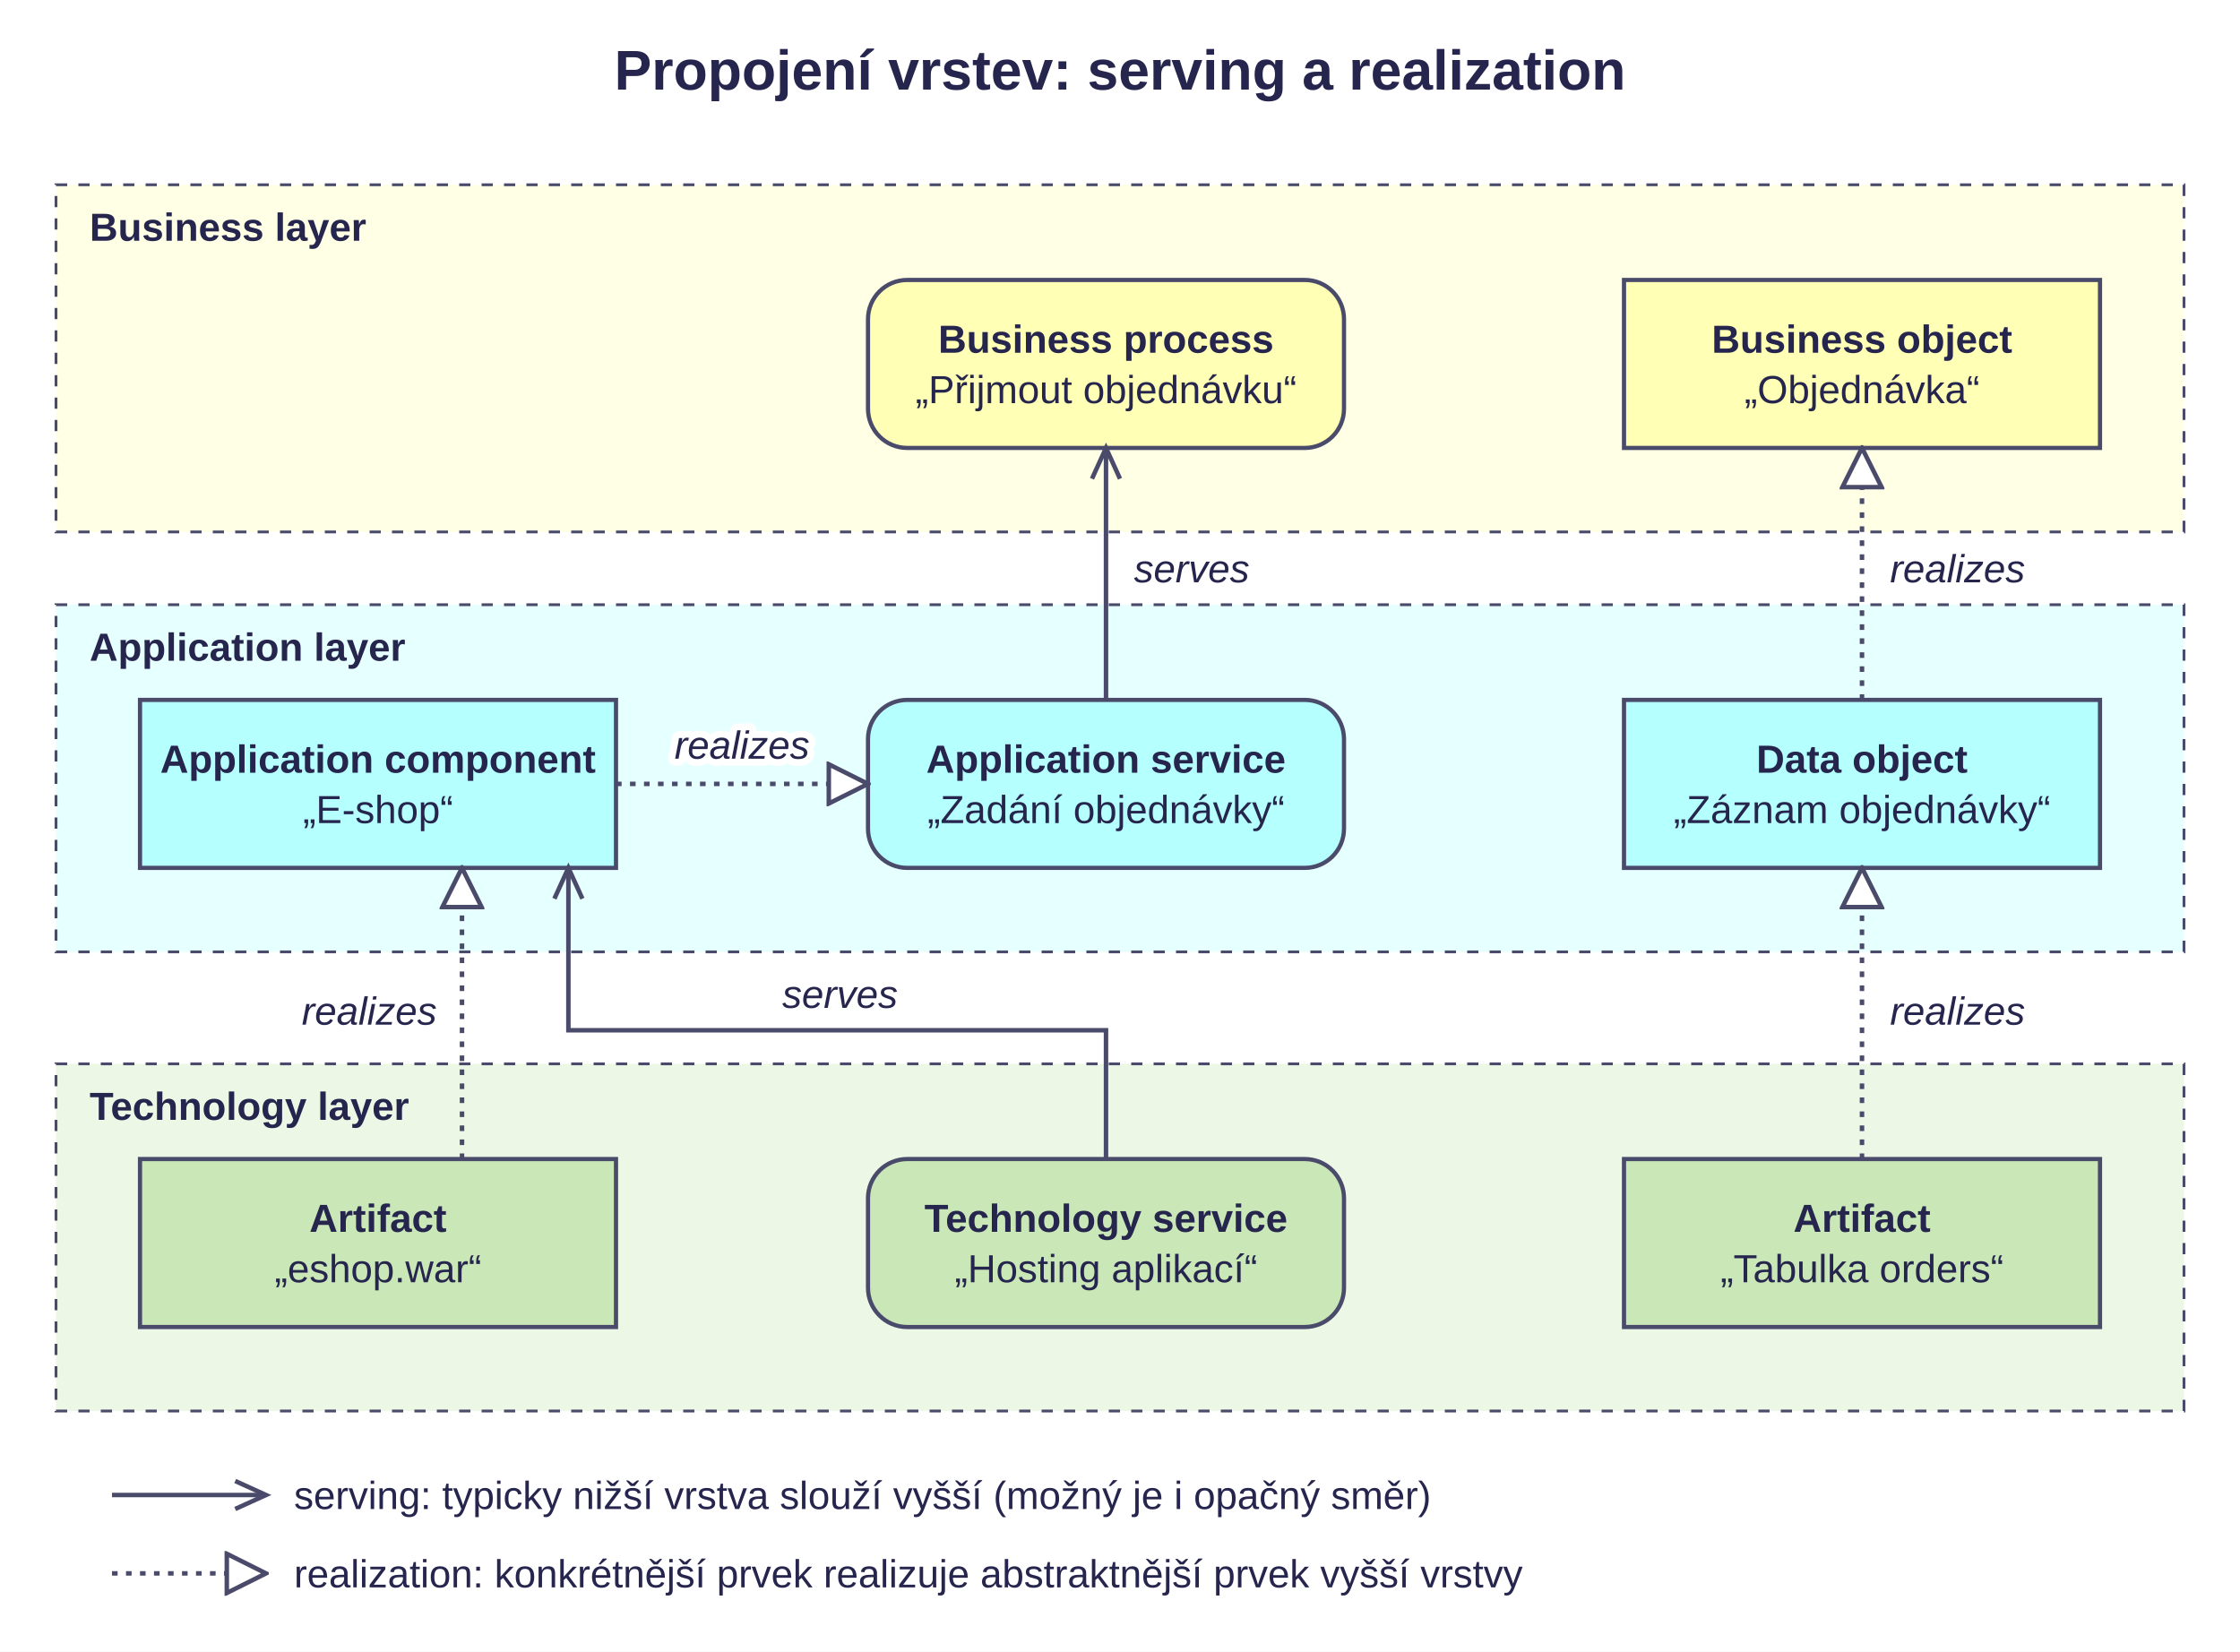
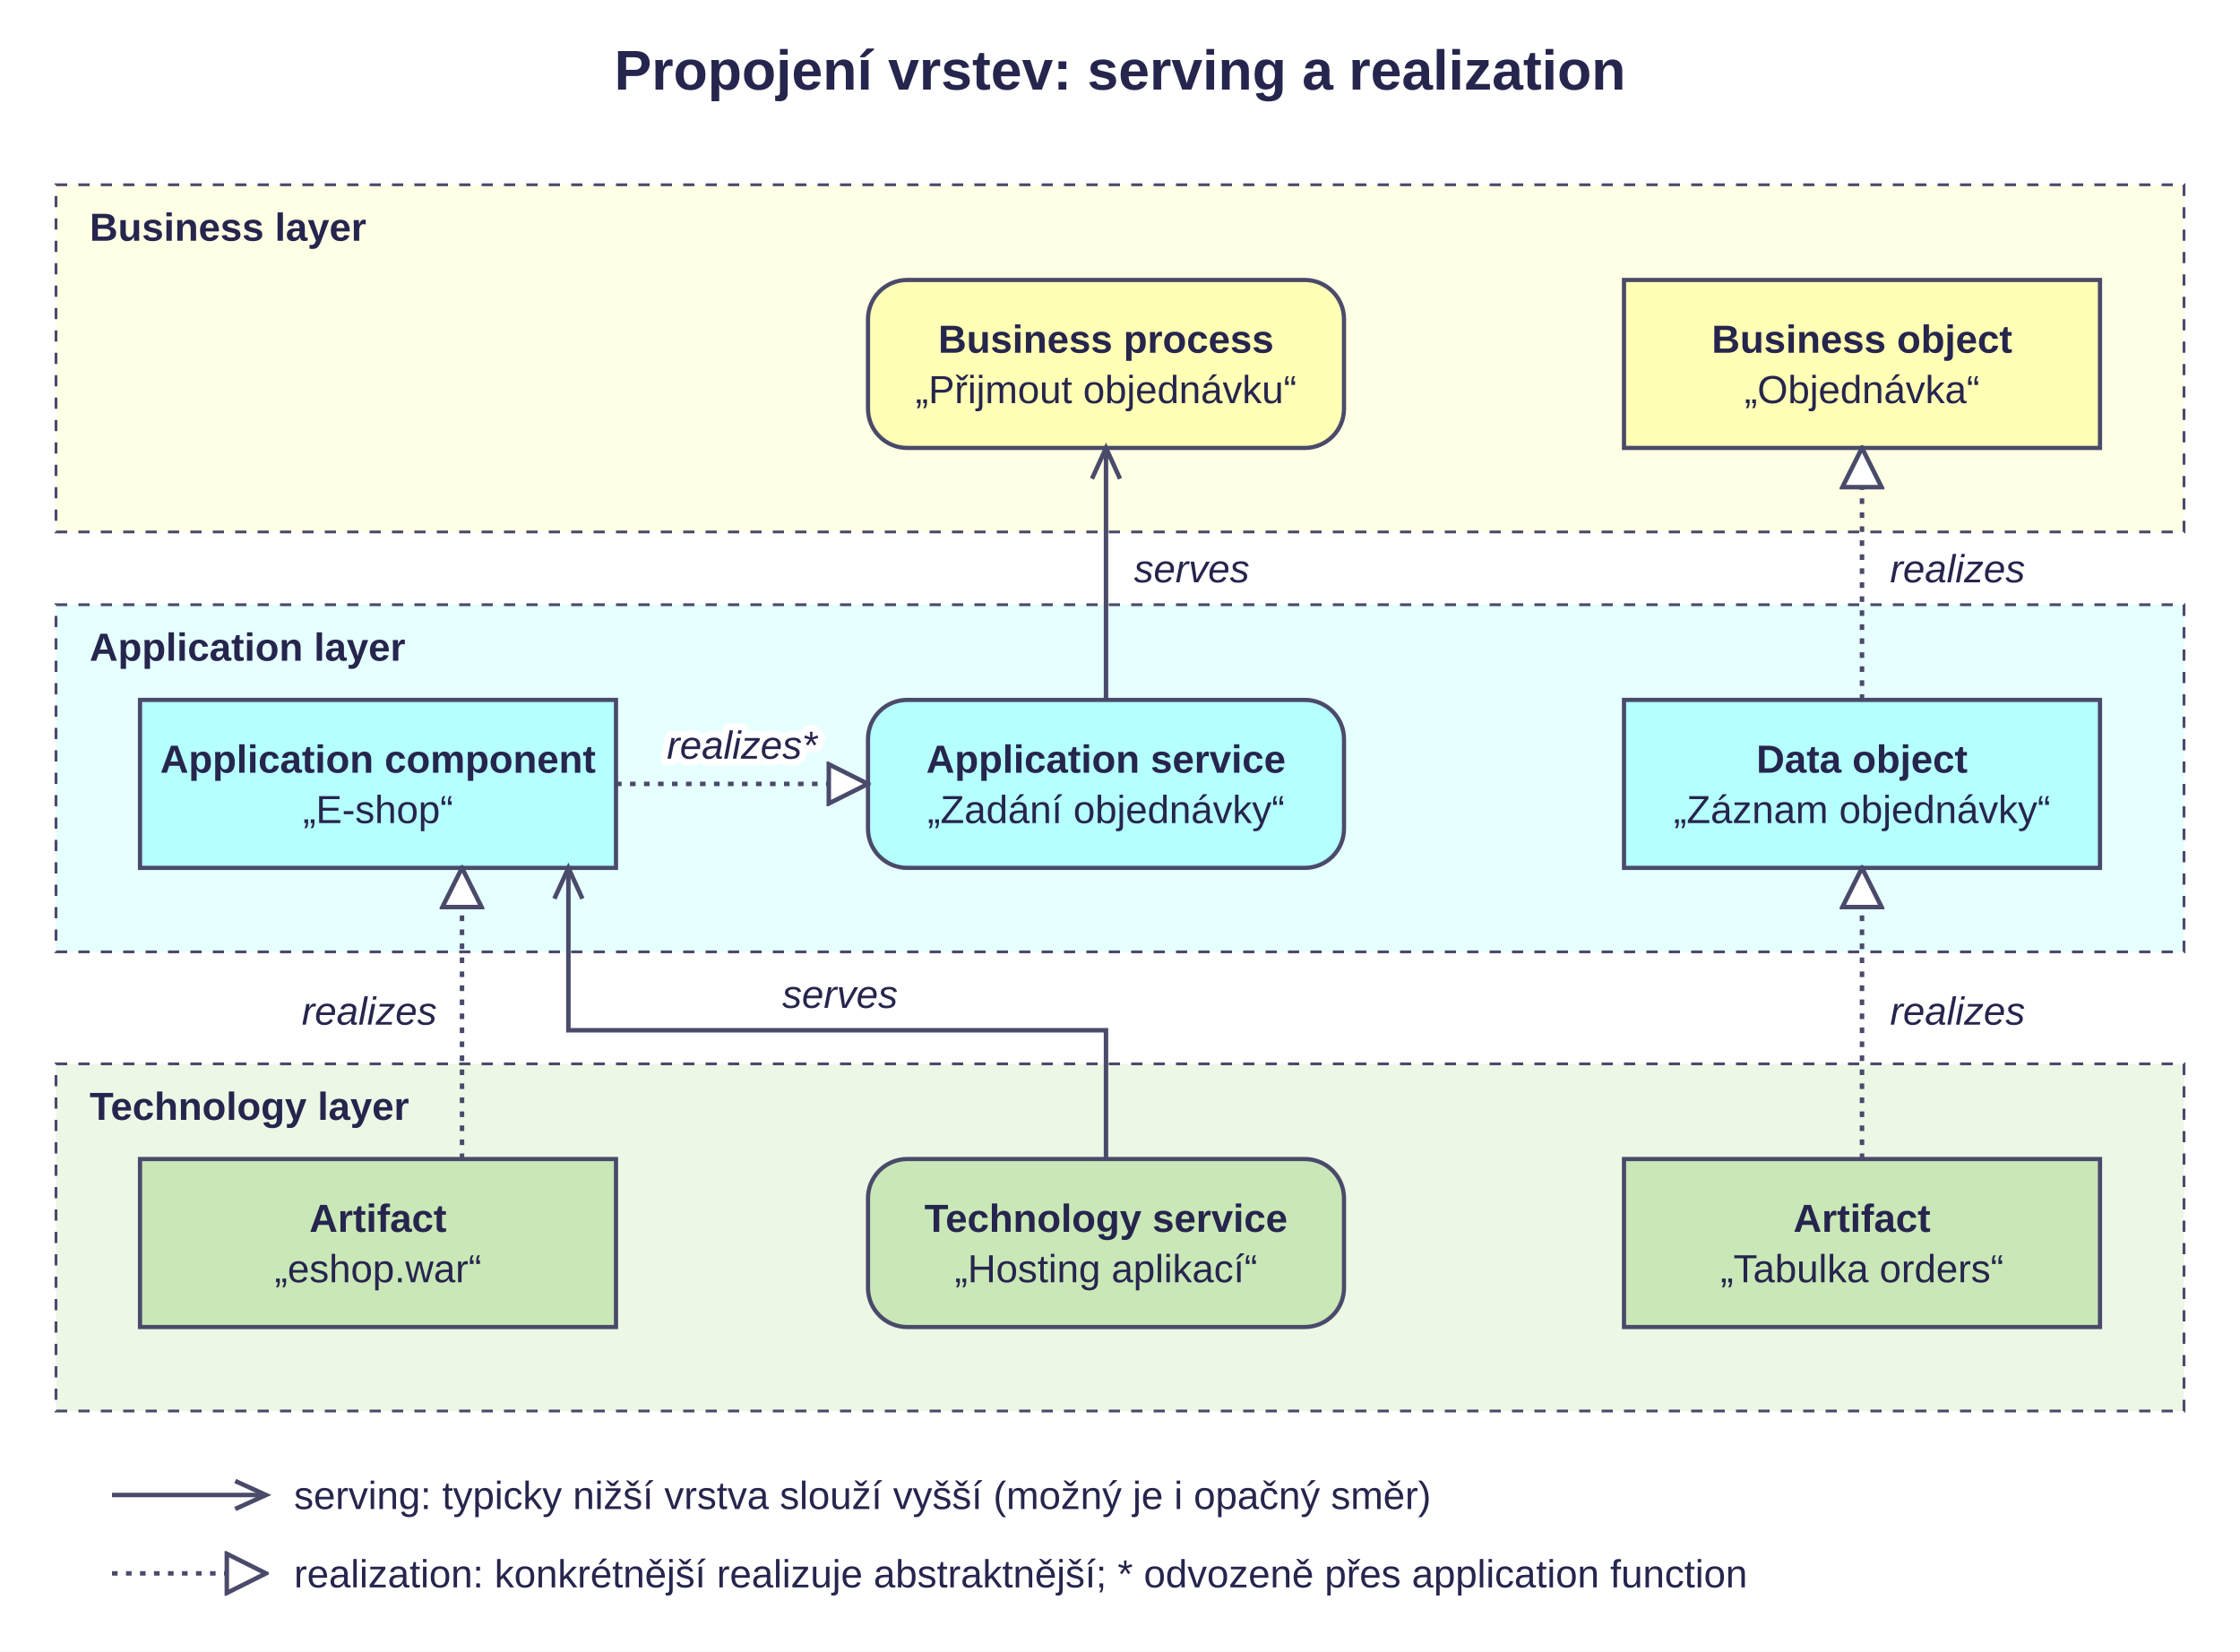
<svg xmlns="http://www.w3.org/2000/svg" viewBox="0 0 800 590">
  <defs>
    <marker id="arrF" markerUnits="userSpaceOnUse" markerWidth="12" markerHeight="10" refX="12" refY="5" orient="auto">
      <path d="M0,0 L12,5 L0,10 z" fill="#4a4a6a" />
    </marker>
    <marker id="arrO" markerUnits="userSpaceOnUse" markerWidth="14" markerHeight="12" refX="12" refY="6" orient="auto">
      <path d="M1,1 L12,6 L1,11" fill="none" stroke="#4a4a6a" stroke-width="1.6" />
    </marker>
    <marker id="arrS" markerUnits="userSpaceOnUse" markerWidth="11" markerHeight="10" refX="9" refY="5" orient="auto">
      <path d="M1,1 L9,5 L1,9" fill="none" stroke="#4a4a6a" stroke-width="1.4" />
    </marker>
    <marker id="triH" markerUnits="userSpaceOnUse" markerWidth="16" markerHeight="16" refX="15" refY="8" orient="auto">
      <path d="M1,1 L15,8 L1,15 z" fill="#ffffff" stroke="#4a4a6a" stroke-width="1.6" />
    </marker>
    <marker id="diaF" markerUnits="userSpaceOnUse" markerWidth="18" markerHeight="12" refX="1" refY="6" orient="auto">
      <path d="M1,6 L9,1 L17,6 L9,11 z" fill="#4a4a6a" stroke="#4a4a6a" stroke-width="1" />
    </marker>
    <marker id="diaH" markerUnits="userSpaceOnUse" markerWidth="18" markerHeight="12" refX="1" refY="6" orient="auto">
      <path d="M1,6 L9,1 L17,6 L9,11 z" fill="#ffffff" stroke="#4a4a6a" stroke-width="1.6" />
    </marker>
    <marker id="dot" markerUnits="userSpaceOnUse" markerWidth="10" markerHeight="10" refX="1" refY="5" orient="auto">
      <circle cx="5" cy="5" r="4" fill="#4a4a6a" />
    </marker>
    <marker id="arrFA" markerUnits="userSpaceOnUse" markerWidth="12" markerHeight="10" refX="12" refY="5" orient="auto">
      <path d="M0,0 L12,5 L0,10 z" fill="#b3264a" />
    </marker>
    <marker id="arrOA" markerUnits="userSpaceOnUse" markerWidth="14" markerHeight="12" refX="12" refY="6" orient="auto">
      <path d="M1,1 L12,6 L1,11" fill="none" stroke="#b3264a" stroke-width="1.6" />
    </marker>
    <marker id="arrSA" markerUnits="userSpaceOnUse" markerWidth="11" markerHeight="10" refX="9" refY="5" orient="auto">
      <path d="M1,1 L9,5 L1,9" fill="none" stroke="#b3264a" stroke-width="1.4" />
    </marker>
    <marker id="triHA" markerUnits="userSpaceOnUse" markerWidth="16" markerHeight="16" refX="15" refY="8" orient="auto">
      <path d="M1,1 L15,8 L1,15 z" fill="#ffffff" stroke="#b3264a" stroke-width="1.6" />
    </marker>
    <marker id="diaFA" markerUnits="userSpaceOnUse" markerWidth="18" markerHeight="12" refX="1" refY="6" orient="auto">
      <path d="M1,6 L9,1 L17,6 L9,11 z" fill="#b3264a" stroke="#b3264a" stroke-width="1" />
    </marker>
    <marker id="diaHA" markerUnits="userSpaceOnUse" markerWidth="18" markerHeight="12" refX="1" refY="6" orient="auto">
      <path d="M1,6 L9,1 L17,6 L9,11 z" fill="#ffffff" stroke="#b3264a" stroke-width="1.6" />
    </marker>
    <marker id="dotA" markerUnits="userSpaceOnUse" markerWidth="10" markerHeight="10" refX="1" refY="5" orient="auto">
      <circle cx="5" cy="5" r="4" fill="#b3264a" />
    </marker>
  </defs>
  <rect x="0" y="0" width="800" height="590" fill="#ffffff" />
  <text x="400" y="32" font-family="Arial, Helvetica, sans-serif" font-size="20" text-anchor="middle" fill="#26254d" font-weight="bold">Propojení vrstev: serving a realization</text>
  <rect x="20" y="66" width="760" height="124" fill="#FFFFE6" stroke="#4a4a6a" stroke-width="1" stroke-dasharray="4 4" />
  <text x="32" y="86" font-family="Arial, Helvetica, sans-serif" font-size="14" text-anchor="start" fill="#26254d" font-weight="bold">Business layer</text>
  <rect x="20" y="216" width="760" height="124" fill="#E6FFFF" stroke="#4a4a6a" stroke-width="1" stroke-dasharray="4 4" />
  <text x="32" y="236" font-family="Arial, Helvetica, sans-serif" font-size="14" text-anchor="start" fill="#26254d" font-weight="bold">Application layer</text>
  <rect x="20" y="380" width="760" height="124" fill="#EDF7E6" stroke="#4a4a6a" stroke-width="1" stroke-dasharray="4 4" />
  <text x="32" y="400" font-family="Arial, Helvetica, sans-serif" font-size="14" text-anchor="start" fill="#26254d" font-weight="bold">Technology layer</text>
  <rect x="310" y="100" width="170" height="60" rx="14" fill="#FFFFB5" stroke="#4a4a6a" stroke-width="1.5" />
  <text x="395.0" y="126.0" font-family="Arial, Helvetica, sans-serif" font-size="14" text-anchor="middle" fill="#26254d" font-weight="bold">Business process</text>
  <text x="395.0" y="144.0" font-family="Arial, Helvetica, sans-serif" font-size="14" text-anchor="middle" fill="#26254d">„Přijmout objednávku“</text>
  <rect x="580" y="100" width="170" height="60" rx="0" fill="#FFFFB5" stroke="#4a4a6a" stroke-width="1.5" />
  <text x="665.0" y="126.0" font-family="Arial, Helvetica, sans-serif" font-size="14" text-anchor="middle" fill="#26254d" font-weight="bold">Business object</text>
  <text x="665.0" y="144.0" font-family="Arial, Helvetica, sans-serif" font-size="14" text-anchor="middle" fill="#26254d">„Objednávka“</text>
  <rect x="50" y="250" width="170" height="60" rx="0" fill="#B5FFFF" stroke="#4a4a6a" stroke-width="1.5" />
  <text x="135.0" y="276.0" font-family="Arial, Helvetica, sans-serif" font-size="14" text-anchor="middle" fill="#26254d" font-weight="bold">Application component</text>
  <text x="135.0" y="294.0" font-family="Arial, Helvetica, sans-serif" font-size="14" text-anchor="middle" fill="#26254d">„E-shop“</text>
  <rect x="310" y="250" width="170" height="60" rx="14" fill="#B5FFFF" stroke="#4a4a6a" stroke-width="1.5" />
  <text x="395.0" y="276.0" font-family="Arial, Helvetica, sans-serif" font-size="14" text-anchor="middle" fill="#26254d" font-weight="bold">Application service</text>
  <text x="395.0" y="294.0" font-family="Arial, Helvetica, sans-serif" font-size="14" text-anchor="middle" fill="#26254d">„Zadání objednávky“</text>
  <rect x="580" y="250" width="170" height="60" rx="0" fill="#B5FFFF" stroke="#4a4a6a" stroke-width="1.5" />
  <text x="665.0" y="276.0" font-family="Arial, Helvetica, sans-serif" font-size="14" text-anchor="middle" fill="#26254d" font-weight="bold">Data object</text>
  <text x="665.0" y="294.0" font-family="Arial, Helvetica, sans-serif" font-size="14" text-anchor="middle" fill="#26254d">„Záznam objednávky“</text>
  <rect x="50" y="414" width="170" height="60" rx="0" fill="#C9E7B7" stroke="#4a4a6a" stroke-width="1.5" />
  <text x="135.0" y="440.0" font-family="Arial, Helvetica, sans-serif" font-size="14" text-anchor="middle" fill="#26254d" font-weight="bold">Artifact</text>
  <text x="135.0" y="458.0" font-family="Arial, Helvetica, sans-serif" font-size="14" text-anchor="middle" fill="#26254d">„eshop.war“</text>
  <rect x="310" y="414" width="170" height="60" rx="14" fill="#C9E7B7" stroke="#4a4a6a" stroke-width="1.5" />
  <text x="395.0" y="440.0" font-family="Arial, Helvetica, sans-serif" font-size="14" text-anchor="middle" fill="#26254d" font-weight="bold">Technology service</text>
  <text x="395.0" y="458.0" font-family="Arial, Helvetica, sans-serif" font-size="14" text-anchor="middle" fill="#26254d">„Hosting aplikací“</text>
  <rect x="580" y="414" width="170" height="60" rx="0" fill="#C9E7B7" stroke="#4a4a6a" stroke-width="1.5" />
  <text x="665.0" y="440.0" font-family="Arial, Helvetica, sans-serif" font-size="14" text-anchor="middle" fill="#26254d" font-weight="bold">Artifact</text>
  <text x="665.0" y="458.0" font-family="Arial, Helvetica, sans-serif" font-size="14" text-anchor="middle" fill="#26254d">„Tabulka orders“</text>
  <path d="M395,250 L395,160" fill="none" stroke="#4a4a6a" stroke-width="1.6" marker-end="url(#arrO)" />
  <text x="405" y="208" font-family="Arial, Helvetica, sans-serif" font-size="14" text-anchor="start" fill="#26254d" font-style="italic" stroke="#ffffff" stroke-width="5" stroke-linejoin="round" paint-order="stroke">serves</text>
  <path d="M220,280 L310,280" fill="none" stroke="#4a4a6a" stroke-width="1.6" stroke-dasharray="2 3" marker-end="url(#triH)" />
-   <text x="265" y="271" font-family="Arial, Helvetica, sans-serif" font-size="14" text-anchor="middle" fill="#26254d" font-style="italic" stroke="#ffffff" stroke-width="5" stroke-linejoin="round" paint-order="stroke">realizes</text>
+   <text x="265" y="271" font-family="Arial, Helvetica, sans-serif" font-size="14" text-anchor="middle" fill="#26254d" font-style="italic" stroke="#ffffff" stroke-width="5" stroke-linejoin="round" paint-order="stroke">realizes*</text>
  <path d="M665,250 L665,160" fill="none" stroke="#4a4a6a" stroke-width="1.6" stroke-dasharray="2 3" marker-end="url(#triH)" />
  <text x="675" y="208" font-family="Arial, Helvetica, sans-serif" font-size="14" text-anchor="start" fill="#26254d" font-style="italic" stroke="#ffffff" stroke-width="5" stroke-linejoin="round" paint-order="stroke">realizes</text>
  <path d="M165,414 L165,310" fill="none" stroke="#4a4a6a" stroke-width="1.6" stroke-dasharray="2 3" marker-end="url(#triH)" />
  <text x="156" y="366" font-family="Arial, Helvetica, sans-serif" font-size="14" text-anchor="end" fill="#26254d" font-style="italic" stroke="#ffffff" stroke-width="5" stroke-linejoin="round" paint-order="stroke">realizes</text>
  <path d="M395,414 L395,368 L203,368 L203,310" fill="none" stroke="#4a4a6a" stroke-width="1.6" marker-end="url(#arrO)" />
  <text x="300" y="360" font-family="Arial, Helvetica, sans-serif" font-size="14" text-anchor="middle" fill="#26254d" font-style="italic" stroke="#ffffff" stroke-width="5" stroke-linejoin="round" paint-order="stroke">serves</text>
  <path d="M665,414 L665,310" fill="none" stroke="#4a4a6a" stroke-width="1.6" stroke-dasharray="2 3" marker-end="url(#triH)" />
  <text x="675" y="366" font-family="Arial, Helvetica, sans-serif" font-size="14" text-anchor="start" fill="#26254d" font-style="italic" stroke="#ffffff" stroke-width="5" stroke-linejoin="round" paint-order="stroke">realizes</text>
  <path d="M40,534 L95,534" fill="none" stroke="#4a4a6a" stroke-width="1.6" marker-end="url(#arrO)" />
  <text x="105" y="539" font-family="Arial, Helvetica, sans-serif" font-size="14" text-anchor="start" fill="#26254d">serving: typicky nižší vrstva slouží vyšší (možný je i opačný směr)</text>
  <path d="M40,562 L95,562" fill="none" stroke="#4a4a6a" stroke-width="1.6" stroke-dasharray="2 3" marker-end="url(#triH)" />
-   <text x="105" y="567" font-family="Arial, Helvetica, sans-serif" font-size="14" text-anchor="start" fill="#26254d">realization: konkrétnější prvek realizuje abstraktnější prvek vyšší vrstvy</text>
+   <text x="105" y="567" font-family="Arial, Helvetica, sans-serif" font-size="14" text-anchor="start" fill="#26254d">realization: konkrétnější realizuje abstraktnější; * odvozeně přes application function</text>
</svg>
